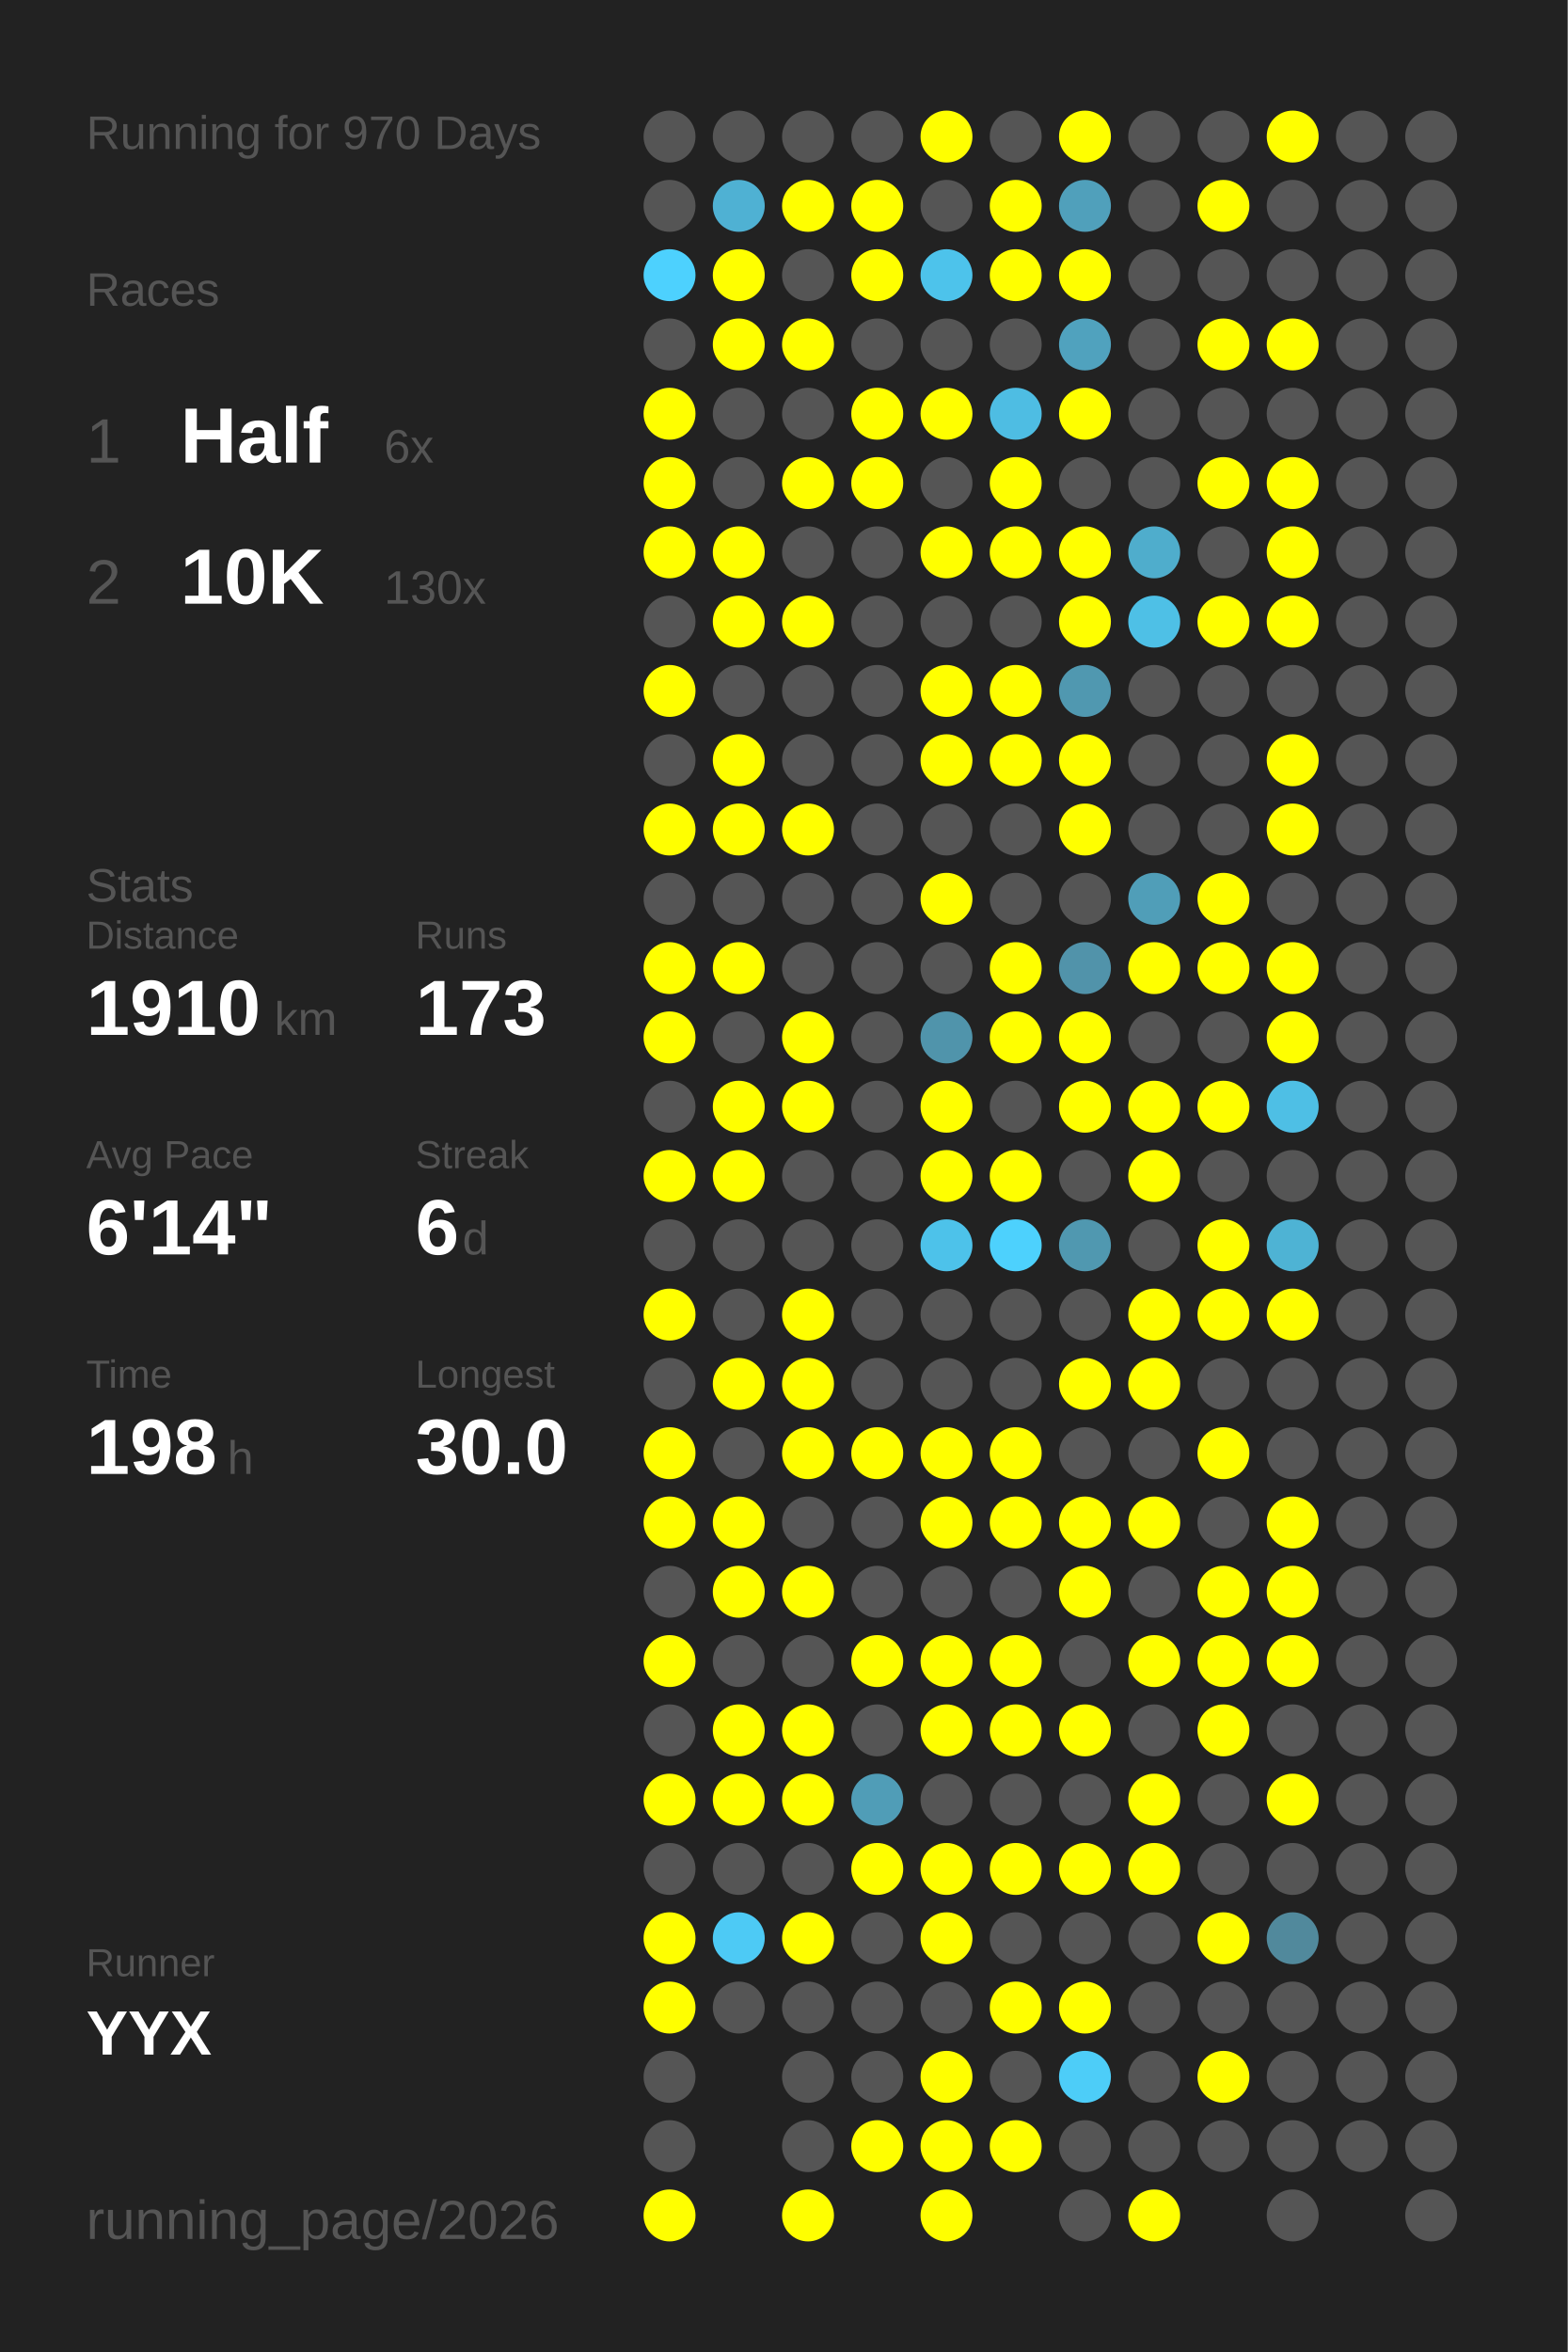
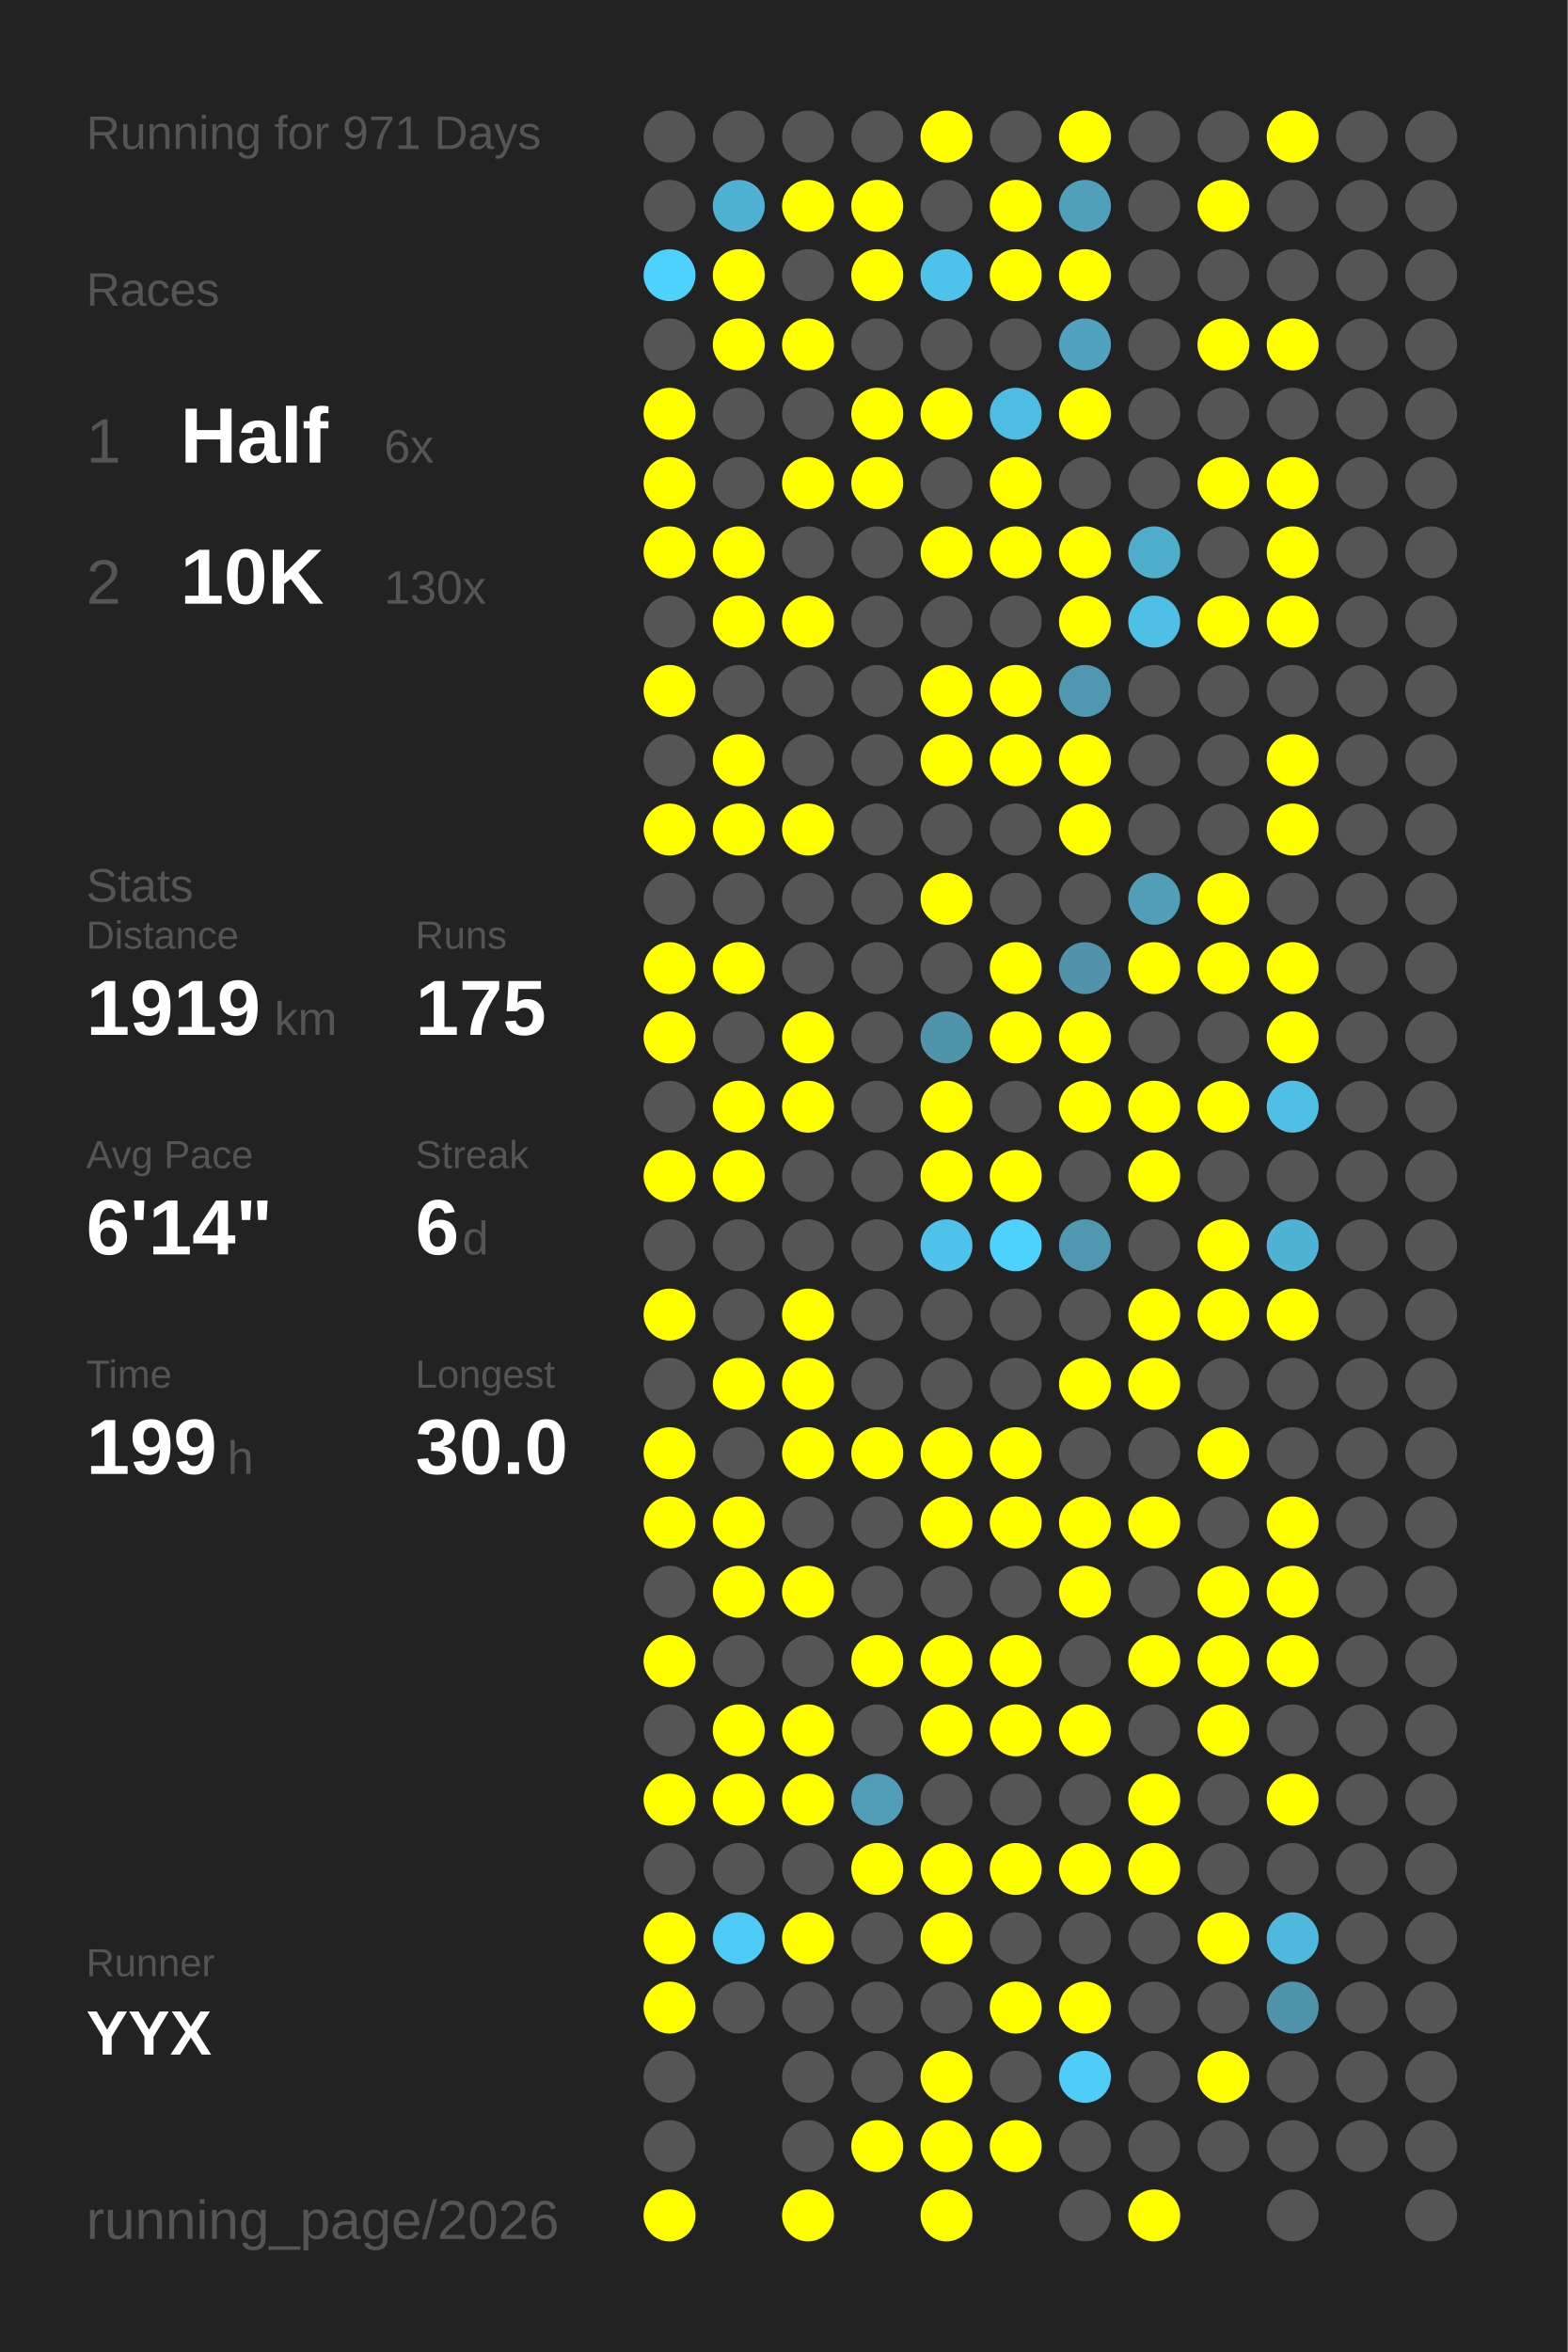
<svg xmlns="http://www.w3.org/2000/svg" baseProfile="full" height="300mm" version="1.1" viewBox="0,0,200,300" width="200mm">
  <defs />
  <rect fill="#222222" height="300" width="200" x="0" y="0" />
-   <text fill="#555555" style="font-size:6px; font-family:Arial;" x="11" y="19">Running for 970 Days</text>
+   <text fill="#555555" style="font-size:6px; font-family:Arial;" x="11" y="19">Running for 971 Days</text>
  <text fill="#555555" style="font-size:6px; font-family:Arial;" x="11" y="39">Races</text>
  <text fill="#555555" style="font-size:8px; font-family:Arial;" x="11" y="59">1</text>
  <text fill="#FFFFFF" style="font-size:10px; font-family:Arial; font-weight:bold;" x="23" y="59">Half</text>
  <text fill="#555555" style="font-size:6px; font-family:Arial;" x="49" y="59">6x</text>
  <text fill="#555555" style="font-size:8px; font-family:Arial;" x="11" y="77">2</text>
  <text fill="#FFFFFF" style="font-size:10px; font-family:Arial; font-weight:bold;" x="23" y="77">10K</text>
  <text fill="#555555" style="font-size:6px; font-family:Arial;" x="49" y="77">130x</text>
  <text fill="#555555" style="font-size:6px; font-family:Arial;" x="11" y="115">Stats</text>
  <text fill="#555555" style="font-size:5px; font-family:Arial;" x="11" y="121">Distance</text>
-   <text fill="#FFFFFF" style="font-size:10px; font-family:Arial; font-weight:bold;" x="11" y="132">1910</text>
+   <text fill="#FFFFFF" style="font-size:10px; font-family:Arial; font-weight:bold;" x="11" y="132">1919</text>
  <text fill="#555555" style="font-size:6px; font-family:Arial;" x="35" y="132">km</text>
  <text fill="#555555" style="font-size:5px; font-family:Arial;" x="53" y="121">Runs</text>
-   <text fill="#FFFFFF" style="font-size:10px; font-family:Arial; font-weight:bold;" x="53" y="132">173</text>
+   <text fill="#FFFFFF" style="font-size:10px; font-family:Arial; font-weight:bold;" x="53" y="132">175</text>
  <text fill="#555555" style="font-size:5px; font-family:Arial;" x="11" y="149">Avg Pace</text>
  <text fill="#FFFFFF" style="font-size:10px; font-family:Arial; font-weight:bold;" x="11" y="160">6'14"</text>
  <text fill="#555555" style="font-size:5px; font-family:Arial;" x="53" y="149">Streak</text>
  <text fill="#FFFFFF" style="font-size:10px; font-family:Arial; font-weight:bold;" x="53" y="160">6</text>
  <text fill="#555555" style="font-size:6px; font-family:Arial;" x="59" y="160">d</text>
  <text fill="#555555" style="font-size:5px; font-family:Arial;" x="11" y="177">Time</text>
-   <text fill="#FFFFFF" style="font-size:10px; font-family:Arial; font-weight:bold;" x="11" y="188">198</text>
+   <text fill="#FFFFFF" style="font-size:10px; font-family:Arial; font-weight:bold;" x="11" y="188">199</text>
  <text fill="#555555" style="font-size:6px; font-family:Arial;" x="29" y="188">h</text>
  <text fill="#555555" style="font-size:5px; font-family:Arial;" x="53" y="177">Longest</text>
  <text fill="#FFFFFF" style="font-size:10px; font-family:Arial; font-weight:bold;" x="53" y="188">30.0</text>
  <text fill="#555555" style="font-size:5px; font-family:Arial;" x="11" y="252.065">Runner</text>
  <text fill="#FFFFFF" style="font-size:8px; font-family:Arial; font-weight:bold;" x="11" y="262.065">YYX</text>
  <text fill="#555555" style="font-size:7px; font-family:Arial;" x="11" y="285.581">running_page/2026</text>
  <circle cx="85.417" cy="17.419" fill="#555555" r="3.312" />
  <circle cx="85.417" cy="26.258" fill="#555555" r="3.312" />
  <circle cx="85.417" cy="35.097" fill="#4dd1fe" r="3.312" />
  <circle cx="85.417" cy="43.935" fill="#555555" r="3.312" />
  <circle cx="85.417" cy="52.774" fill="#FFFF00" r="3.312" />
  <circle cx="85.417" cy="61.613" fill="#FFFF00" r="3.312" />
  <circle cx="85.417" cy="70.452" fill="#FFFF00" r="3.312" />
  <circle cx="85.417" cy="79.29" fill="#555555" r="3.312" />
  <circle cx="85.417" cy="88.129" fill="#FFFF00" r="3.312" />
  <circle cx="85.417" cy="96.968" fill="#555555" r="3.312" />
  <circle cx="85.417" cy="105.806" fill="#FFFF00" r="3.312" />
  <circle cx="85.417" cy="114.645" fill="#555555" r="3.312" />
  <circle cx="85.417" cy="123.484" fill="#FFFF00" r="3.312" />
  <circle cx="85.417" cy="132.323" fill="#FFFF00" r="3.312" />
  <circle cx="85.417" cy="141.161" fill="#555555" r="3.312" />
  <circle cx="85.417" cy="150" fill="#FFFF00" r="3.312" />
  <circle cx="85.417" cy="158.839" fill="#555555" r="3.312" />
  <circle cx="85.417" cy="167.677" fill="#FFFF00" r="3.312" />
  <circle cx="85.417" cy="176.516" fill="#555555" r="3.312" />
  <circle cx="85.417" cy="185.355" fill="#FFFF00" r="3.312" />
  <circle cx="85.417" cy="194.194" fill="#FFFF00" r="3.312" />
  <circle cx="85.417" cy="203.032" fill="#555555" r="3.312" />
  <circle cx="85.417" cy="211.871" fill="#FFFF00" r="3.312" />
  <circle cx="85.417" cy="220.71" fill="#555555" r="3.312" />
  <circle cx="85.417" cy="229.548" fill="#FFFF00" r="3.312" />
  <circle cx="85.417" cy="238.387" fill="#555555" r="3.312" />
  <circle cx="85.417" cy="247.226" fill="#FFFF00" r="3.312" />
  <circle cx="85.417" cy="256.065" fill="#FFFF00" r="3.312" />
  <circle cx="85.417" cy="264.903" fill="#555555" r="3.312" />
  <circle cx="85.417" cy="273.742" fill="#555555" r="3.312" />
  <circle cx="85.417" cy="282.581" fill="#FFFF00" r="3.312" />
  <circle cx="94.25" cy="17.419" fill="#555555" r="3.312" />
  <circle cx="94.25" cy="26.258" fill="#4fb1d3" r="3.312" />
  <circle cx="94.25" cy="35.097" fill="#FFFF00" r="3.312" />
  <circle cx="94.25" cy="43.935" fill="#FFFF00" r="3.312" />
  <circle cx="94.25" cy="52.774" fill="#555555" r="3.312" />
  <circle cx="94.25" cy="61.613" fill="#555555" r="3.312" />
  <circle cx="94.25" cy="70.452" fill="#FFFF00" r="3.312" />
  <circle cx="94.25" cy="79.29" fill="#FFFF00" r="3.312" />
  <circle cx="94.25" cy="88.129" fill="#555555" r="3.312" />
  <circle cx="94.25" cy="96.968" fill="#FFFF00" r="3.312" />
  <circle cx="94.25" cy="105.806" fill="#FFFF00" r="3.312" />
  <circle cx="94.25" cy="114.645" fill="#555555" r="3.312" />
  <circle cx="94.25" cy="123.484" fill="#FFFF00" r="3.312" />
  <circle cx="94.25" cy="132.323" fill="#555555" r="3.312" />
  <circle cx="94.25" cy="141.161" fill="#FFFF00" r="3.312" />
  <circle cx="94.25" cy="150" fill="#FFFF00" r="3.312" />
  <circle cx="94.25" cy="158.839" fill="#555555" r="3.312" />
  <circle cx="94.25" cy="167.677" fill="#555555" r="3.312" />
  <circle cx="94.25" cy="176.516" fill="#FFFF00" r="3.312" />
  <circle cx="94.25" cy="185.355" fill="#555555" r="3.312" />
  <circle cx="94.25" cy="194.194" fill="#FFFF00" r="3.312" />
  <circle cx="94.25" cy="203.032" fill="#FFFF00" r="3.312" />
  <circle cx="94.25" cy="211.871" fill="#555555" r="3.312" />
  <circle cx="94.25" cy="220.71" fill="#FFFF00" r="3.312" />
  <circle cx="94.25" cy="229.548" fill="#FFFF00" r="3.312" />
  <circle cx="94.25" cy="238.387" fill="#555555" r="3.312" />
  <circle cx="94.25" cy="247.226" fill="#4dcaf5" r="3.312" />
  <circle cx="94.25" cy="256.065" fill="#555555" r="3.312" />
  <circle cx="103.083" cy="17.419" fill="#555555" r="3.312" />
  <circle cx="103.083" cy="26.258" fill="#FFFF00" r="3.312" />
  <circle cx="103.083" cy="35.097" fill="#555555" r="3.312" />
  <circle cx="103.083" cy="43.935" fill="#FFFF00" r="3.312" />
  <circle cx="103.083" cy="52.774" fill="#555555" r="3.312" />
  <circle cx="103.083" cy="61.613" fill="#FFFF00" r="3.312" />
  <circle cx="103.083" cy="70.452" fill="#555555" r="3.312" />
  <circle cx="103.083" cy="79.29" fill="#FFFF00" r="3.312" />
  <circle cx="103.083" cy="88.129" fill="#555555" r="3.312" />
  <circle cx="103.083" cy="96.968" fill="#555555" r="3.312" />
  <circle cx="103.083" cy="105.806" fill="#FFFF00" r="3.312" />
  <circle cx="103.083" cy="114.645" fill="#555555" r="3.312" />
  <circle cx="103.083" cy="123.484" fill="#555555" r="3.312" />
  <circle cx="103.083" cy="132.323" fill="#FFFF00" r="3.312" />
  <circle cx="103.083" cy="141.161" fill="#FFFF00" r="3.312" />
  <circle cx="103.083" cy="150" fill="#555555" r="3.312" />
  <circle cx="103.083" cy="158.839" fill="#555555" r="3.312" />
  <circle cx="103.083" cy="167.677" fill="#FFFF00" r="3.312" />
  <circle cx="103.083" cy="176.516" fill="#FFFF00" r="3.312" />
  <circle cx="103.083" cy="185.355" fill="#FFFF00" r="3.312" />
  <circle cx="103.083" cy="194.194" fill="#555555" r="3.312" />
  <circle cx="103.083" cy="203.032" fill="#FFFF00" r="3.312" />
  <circle cx="103.083" cy="211.871" fill="#555555" r="3.312" />
  <circle cx="103.083" cy="220.71" fill="#FFFF00" r="3.312" />
  <circle cx="103.083" cy="229.548" fill="#FFFF00" r="3.312" />
  <circle cx="103.083" cy="238.387" fill="#555555" r="3.312" />
  <circle cx="103.083" cy="247.226" fill="#FFFF00" r="3.312" />
  <circle cx="103.083" cy="256.065" fill="#555555" r="3.312" />
  <circle cx="103.083" cy="264.903" fill="#555555" r="3.312" />
  <circle cx="103.083" cy="273.742" fill="#555555" r="3.312" />
  <circle cx="103.083" cy="282.581" fill="#FFFF00" r="3.312" />
  <circle cx="111.917" cy="17.419" fill="#555555" r="3.312" />
  <circle cx="111.917" cy="26.258" fill="#FFFF00" r="3.312" />
  <circle cx="111.917" cy="35.097" fill="#FFFF00" r="3.312" />
  <circle cx="111.917" cy="43.935" fill="#555555" r="3.312" />
  <circle cx="111.917" cy="52.774" fill="#FFFF00" r="3.312" />
  <circle cx="111.917" cy="61.613" fill="#FFFF00" r="3.312" />
  <circle cx="111.917" cy="70.452" fill="#555555" r="3.312" />
  <circle cx="111.917" cy="79.29" fill="#555555" r="3.312" />
  <circle cx="111.917" cy="88.129" fill="#555555" r="3.312" />
  <circle cx="111.917" cy="96.968" fill="#555555" r="3.312" />
  <circle cx="111.917" cy="105.806" fill="#555555" r="3.312" />
  <circle cx="111.917" cy="114.645" fill="#555555" r="3.312" />
  <circle cx="111.917" cy="123.484" fill="#555555" r="3.312" />
  <circle cx="111.917" cy="132.323" fill="#555555" r="3.312" />
  <circle cx="111.917" cy="141.161" fill="#555555" r="3.312" />
  <circle cx="111.917" cy="150" fill="#555555" r="3.312" />
  <circle cx="111.917" cy="158.839" fill="#555555" r="3.312" />
  <circle cx="111.917" cy="167.677" fill="#555555" r="3.312" />
  <circle cx="111.917" cy="176.516" fill="#555555" r="3.312" />
  <circle cx="111.917" cy="185.355" fill="#FFFF00" r="3.312" />
  <circle cx="111.917" cy="194.194" fill="#555555" r="3.312" />
  <circle cx="111.917" cy="203.032" fill="#555555" r="3.312" />
  <circle cx="111.917" cy="211.871" fill="#FFFF00" r="3.312" />
  <circle cx="111.917" cy="220.71" fill="#555555" r="3.312" />
  <circle cx="111.917" cy="229.548" fill="#509db7" r="3.312" />
  <circle cx="111.917" cy="238.387" fill="#FFFF00" r="3.312" />
  <circle cx="111.917" cy="247.226" fill="#555555" r="3.312" />
  <circle cx="111.917" cy="256.065" fill="#555555" r="3.312" />
  <circle cx="111.917" cy="264.903" fill="#555555" r="3.312" />
  <circle cx="111.917" cy="273.742" fill="#FFFF00" r="3.312" />
  <circle cx="120.75" cy="17.419" fill="#FFFF00" r="3.312" />
  <circle cx="120.75" cy="26.258" fill="#555555" r="3.312" />
  <circle cx="120.75" cy="35.097" fill="#4dc3eb" r="3.312" />
  <circle cx="120.75" cy="43.935" fill="#555555" r="3.312" />
  <circle cx="120.75" cy="52.774" fill="#FFFF00" r="3.312" />
  <circle cx="120.75" cy="61.613" fill="#555555" r="3.312" />
  <circle cx="120.75" cy="70.452" fill="#FFFF00" r="3.312" />
  <circle cx="120.75" cy="79.29" fill="#555555" r="3.312" />
  <circle cx="120.75" cy="88.129" fill="#FFFF00" r="3.312" />
  <circle cx="120.75" cy="96.968" fill="#FFFF00" r="3.312" />
  <circle cx="120.75" cy="105.806" fill="#555555" r="3.312" />
  <circle cx="120.75" cy="114.645" fill="#FFFF00" r="3.312" />
  <circle cx="120.75" cy="123.484" fill="#555555" r="3.312" />
  <circle cx="120.75" cy="132.323" fill="#5094ab" r="3.312" />
  <circle cx="120.75" cy="141.161" fill="#FFFF00" r="3.312" />
  <circle cx="120.75" cy="150" fill="#FFFF00" r="3.312" />
  <circle cx="120.75" cy="158.839" fill="#4dc2ea" r="3.312" />
  <circle cx="120.75" cy="167.677" fill="#555555" r="3.312" />
  <circle cx="120.75" cy="176.516" fill="#555555" r="3.312" />
  <circle cx="120.75" cy="185.355" fill="#FFFF00" r="3.312" />
  <circle cx="120.75" cy="194.194" fill="#FFFF00" r="3.312" />
  <circle cx="120.75" cy="203.032" fill="#555555" r="3.312" />
  <circle cx="120.75" cy="211.871" fill="#FFFF00" r="3.312" />
  <circle cx="120.75" cy="220.71" fill="#FFFF00" r="3.312" />
  <circle cx="120.75" cy="229.548" fill="#555555" r="3.312" />
  <circle cx="120.75" cy="238.387" fill="#FFFF00" r="3.312" />
  <circle cx="120.75" cy="247.226" fill="#FFFF00" r="3.312" />
  <circle cx="120.75" cy="256.065" fill="#555555" r="3.312" />
  <circle cx="120.75" cy="264.903" fill="#FFFF00" r="3.312" />
  <circle cx="120.75" cy="273.742" fill="#FFFF00" r="3.312" />
  <circle cx="120.75" cy="282.581" fill="#FFFF00" r="3.312" />
  <circle cx="129.583" cy="17.419" fill="#555555" r="3.312" />
  <circle cx="129.583" cy="26.258" fill="#FFFF00" r="3.312" />
  <circle cx="129.583" cy="35.097" fill="#FFFF00" r="3.312" />
  <circle cx="129.583" cy="43.935" fill="#555555" r="3.312" />
  <circle cx="129.583" cy="52.774" fill="#4ebde3" r="3.312" />
  <circle cx="129.583" cy="61.613" fill="#FFFF00" r="3.312" />
  <circle cx="129.583" cy="70.452" fill="#FFFF00" r="3.312" />
  <circle cx="129.583" cy="79.29" fill="#555555" r="3.312" />
  <circle cx="129.583" cy="88.129" fill="#FFFF00" r="3.312" />
  <circle cx="129.583" cy="96.968" fill="#FFFF00" r="3.312" />
  <circle cx="129.583" cy="105.806" fill="#555555" r="3.312" />
  <circle cx="129.583" cy="114.645" fill="#555555" r="3.312" />
  <circle cx="129.583" cy="123.484" fill="#FFFF00" r="3.312" />
  <circle cx="129.583" cy="132.323" fill="#FFFF00" r="3.312" />
  <circle cx="129.583" cy="141.161" fill="#555555" r="3.312" />
  <circle cx="129.583" cy="150" fill="#FFFF00" r="3.312" />
  <circle cx="129.583" cy="158.839" fill="#4dd1fd" r="3.312" />
  <circle cx="129.583" cy="167.677" fill="#555555" r="3.312" />
  <circle cx="129.583" cy="176.516" fill="#555555" r="3.312" />
  <circle cx="129.583" cy="185.355" fill="#FFFF00" r="3.312" />
  <circle cx="129.583" cy="194.194" fill="#FFFF00" r="3.312" />
  <circle cx="129.583" cy="203.032" fill="#555555" r="3.312" />
  <circle cx="129.583" cy="211.871" fill="#FFFF00" r="3.312" />
  <circle cx="129.583" cy="220.71" fill="#FFFF00" r="3.312" />
  <circle cx="129.583" cy="229.548" fill="#555555" r="3.312" />
  <circle cx="129.583" cy="238.387" fill="#FFFF00" r="3.312" />
  <circle cx="129.583" cy="247.226" fill="#555555" r="3.312" />
  <circle cx="129.583" cy="256.065" fill="#FFFF00" r="3.312" />
  <circle cx="129.583" cy="264.903" fill="#555555" r="3.312" />
  <circle cx="129.583" cy="273.742" fill="#FFFF00" r="3.312" />
  <circle cx="138.417" cy="17.419" fill="#FFFF00" r="3.312" />
  <circle cx="138.417" cy="26.258" fill="#50a0bb" r="3.312" />
  <circle cx="138.417" cy="35.097" fill="#FFFF00" r="3.312" />
  <circle cx="138.417" cy="43.935" fill="#50a2be" r="3.312" />
  <circle cx="138.417" cy="52.774" fill="#FFFF00" r="3.312" />
  <circle cx="138.417" cy="61.613" fill="#555555" r="3.312" />
  <circle cx="138.417" cy="70.452" fill="#FFFF00" r="3.312" />
  <circle cx="138.417" cy="79.29" fill="#FFFF00" r="3.312" />
  <circle cx="138.417" cy="88.129" fill="#5098b0" r="3.312" />
  <circle cx="138.417" cy="96.968" fill="#FFFF00" r="3.312" />
  <circle cx="138.417" cy="105.806" fill="#FFFF00" r="3.312" />
  <circle cx="138.417" cy="114.645" fill="#555555" r="3.312" />
  <circle cx="138.417" cy="123.484" fill="#5193aa" r="3.312" />
  <circle cx="138.417" cy="132.323" fill="#FFFF00" r="3.312" />
  <circle cx="138.417" cy="141.161" fill="#FFFF00" r="3.312" />
  <circle cx="138.417" cy="150" fill="#555555" r="3.312" />
  <circle cx="138.417" cy="158.839" fill="#5098b0" r="3.312" />
  <circle cx="138.417" cy="167.677" fill="#555555" r="3.312" />
  <circle cx="138.417" cy="176.516" fill="#FFFF00" r="3.312" />
  <circle cx="138.417" cy="185.355" fill="#555555" r="3.312" />
  <circle cx="138.417" cy="194.194" fill="#FFFF00" r="3.312" />
  <circle cx="138.417" cy="203.032" fill="#FFFF00" r="3.312" />
  <circle cx="138.417" cy="211.871" fill="#555555" r="3.312" />
  <circle cx="138.417" cy="220.71" fill="#FFFF00" r="3.312" />
  <circle cx="138.417" cy="229.548" fill="#555555" r="3.312" />
  <circle cx="138.417" cy="238.387" fill="#FFFF00" r="3.312" />
  <circle cx="138.417" cy="247.226" fill="#555555" r="3.312" />
  <circle cx="138.417" cy="256.065" fill="#FFFF00" r="3.312" />
  <circle cx="138.417" cy="264.903" fill="#4dcdf8" r="3.312" />
  <circle cx="138.417" cy="273.742" fill="#555555" r="3.312" />
  <circle cx="138.417" cy="282.581" fill="#555555" r="3.312" />
  <circle cx="147.25" cy="17.419" fill="#555555" r="3.312" />
  <circle cx="147.25" cy="26.258" fill="#555555" r="3.312" />
  <circle cx="147.25" cy="35.097" fill="#555555" r="3.312" />
  <circle cx="147.25" cy="43.935" fill="#555555" r="3.312" />
  <circle cx="147.25" cy="52.774" fill="#555555" r="3.312" />
  <circle cx="147.25" cy="61.613" fill="#555555" r="3.312" />
  <circle cx="147.25" cy="70.452" fill="#4fadcc" r="3.312" />
  <circle cx="147.25" cy="79.29" fill="#4ec0e6" r="3.312" />
  <circle cx="147.25" cy="88.129" fill="#555555" r="3.312" />
  <circle cx="147.25" cy="96.968" fill="#555555" r="3.312" />
  <circle cx="147.25" cy="105.806" fill="#555555" r="3.312" />
  <circle cx="147.25" cy="114.645" fill="#509eb8" r="3.312" />
  <circle cx="147.25" cy="123.484" fill="#FFFF00" r="3.312" />
  <circle cx="147.25" cy="132.323" fill="#555555" r="3.312" />
  <circle cx="147.25" cy="141.161" fill="#FFFF00" r="3.312" />
  <circle cx="147.25" cy="150" fill="#FFFF00" r="3.312" />
  <circle cx="147.25" cy="158.839" fill="#555555" r="3.312" />
  <circle cx="147.25" cy="167.677" fill="#FFFF00" r="3.312" />
  <circle cx="147.25" cy="176.516" fill="#FFFF00" r="3.312" />
  <circle cx="147.25" cy="185.355" fill="#555555" r="3.312" />
  <circle cx="147.25" cy="194.194" fill="#FFFF00" r="3.312" />
  <circle cx="147.25" cy="203.032" fill="#555555" r="3.312" />
  <circle cx="147.25" cy="211.871" fill="#FFFF00" r="3.312" />
  <circle cx="147.25" cy="220.71" fill="#555555" r="3.312" />
  <circle cx="147.25" cy="229.548" fill="#FFFF00" r="3.312" />
  <circle cx="147.25" cy="238.387" fill="#FFFF00" r="3.312" />
  <circle cx="147.25" cy="247.226" fill="#555555" r="3.312" />
  <circle cx="147.25" cy="256.065" fill="#555555" r="3.312" />
  <circle cx="147.25" cy="264.903" fill="#555555" r="3.312" />
  <circle cx="147.25" cy="273.742" fill="#555555" r="3.312" />
  <circle cx="147.25" cy="282.581" fill="#FFFF00" r="3.312" />
  <circle cx="156.083" cy="17.419" fill="#555555" r="3.312" />
  <circle cx="156.083" cy="26.258" fill="#FFFF00" r="3.312" />
  <circle cx="156.083" cy="35.097" fill="#555555" r="3.312" />
  <circle cx="156.083" cy="43.935" fill="#FFFF00" r="3.312" />
  <circle cx="156.083" cy="52.774" fill="#555555" r="3.312" />
  <circle cx="156.083" cy="61.613" fill="#FFFF00" r="3.312" />
  <circle cx="156.083" cy="70.452" fill="#555555" r="3.312" />
  <circle cx="156.083" cy="79.29" fill="#FFFF00" r="3.312" />
  <circle cx="156.083" cy="88.129" fill="#555555" r="3.312" />
  <circle cx="156.083" cy="96.968" fill="#555555" r="3.312" />
  <circle cx="156.083" cy="105.806" fill="#555555" r="3.312" />
  <circle cx="156.083" cy="114.645" fill="#FFFF00" r="3.312" />
  <circle cx="156.083" cy="123.484" fill="#FFFF00" r="3.312" />
  <circle cx="156.083" cy="132.323" fill="#555555" r="3.312" />
  <circle cx="156.083" cy="141.161" fill="#FFFF00" r="3.312" />
  <circle cx="156.083" cy="150" fill="#555555" r="3.312" />
  <circle cx="156.083" cy="158.839" fill="#FFFF00" r="3.312" />
  <circle cx="156.083" cy="167.677" fill="#FFFF00" r="3.312" />
  <circle cx="156.083" cy="176.516" fill="#555555" r="3.312" />
  <circle cx="156.083" cy="185.355" fill="#FFFF00" r="3.312" />
  <circle cx="156.083" cy="194.194" fill="#555555" r="3.312" />
  <circle cx="156.083" cy="203.032" fill="#FFFF00" r="3.312" />
  <circle cx="156.083" cy="211.871" fill="#FFFF00" r="3.312" />
  <circle cx="156.083" cy="220.71" fill="#FFFF00" r="3.312" />
  <circle cx="156.083" cy="229.548" fill="#555555" r="3.312" />
  <circle cx="156.083" cy="238.387" fill="#555555" r="3.312" />
  <circle cx="156.083" cy="247.226" fill="#FFFF00" r="3.312" />
  <circle cx="156.083" cy="256.065" fill="#555555" r="3.312" />
  <circle cx="156.083" cy="264.903" fill="#FFFF00" r="3.312" />
  <circle cx="156.083" cy="273.742" fill="#555555" r="3.312" />
  <circle cx="164.917" cy="17.419" fill="#FFFF00" r="3.312" />
  <circle cx="164.917" cy="26.258" fill="#555555" r="3.312" />
  <circle cx="164.917" cy="35.097" fill="#555555" r="3.312" />
  <circle cx="164.917" cy="43.935" fill="#FFFF00" r="3.312" />
  <circle cx="164.917" cy="52.774" fill="#555555" r="3.312" />
  <circle cx="164.917" cy="61.613" fill="#FFFF00" r="3.312" />
  <circle cx="164.917" cy="70.452" fill="#FFFF00" r="3.312" />
  <circle cx="164.917" cy="79.29" fill="#FFFF00" r="3.312" />
  <circle cx="164.917" cy="88.129" fill="#555555" r="3.312" />
  <circle cx="164.917" cy="96.968" fill="#FFFF00" r="3.312" />
  <circle cx="164.917" cy="105.806" fill="#FFFF00" r="3.312" />
  <circle cx="164.917" cy="114.645" fill="#555555" r="3.312" />
  <circle cx="164.917" cy="123.484" fill="#FFFF00" r="3.312" />
  <circle cx="164.917" cy="132.323" fill="#FFFF00" r="3.312" />
  <circle cx="164.917" cy="141.161" fill="#4ebfe5" r="3.312" />
  <circle cx="164.917" cy="150" fill="#555555" r="3.312" />
  <circle cx="164.917" cy="158.839" fill="#4eb3d4" r="3.312" />
  <circle cx="164.917" cy="167.677" fill="#FFFF00" r="3.312" />
  <circle cx="164.917" cy="176.516" fill="#555555" r="3.312" />
  <circle cx="164.917" cy="185.355" fill="#555555" r="3.312" />
  <circle cx="164.917" cy="194.194" fill="#FFFF00" r="3.312" />
  <circle cx="164.917" cy="203.032" fill="#FFFF00" r="3.312" />
  <circle cx="164.917" cy="211.871" fill="#FFFF00" r="3.312" />
  <circle cx="164.917" cy="220.71" fill="#555555" r="3.312" />
  <circle cx="164.917" cy="229.548" fill="#FFFF00" r="3.312" />
  <circle cx="164.917" cy="238.387" fill="#555555" r="3.312" />
-   <circle cx="164.917" cy="247.226" fill="#51899c" r="3.312" />
-   <circle cx="164.917" cy="256.065" fill="#555555" r="3.312" />
+   <circle cx="164.917" cy="247.226" fill="#4eb9dd" r="3.312" />
+   <circle cx="164.917" cy="256.065" fill="#5094ab" r="3.312" />
  <circle cx="164.917" cy="264.903" fill="#555555" r="3.312" />
  <circle cx="164.917" cy="273.742" fill="#555555" r="3.312" />
  <circle cx="164.917" cy="282.581" fill="#555555" r="3.312" />
  <circle cx="173.75" cy="17.419" fill="#555555" r="3.312" />
  <circle cx="173.75" cy="26.258" fill="#555555" r="3.312" />
  <circle cx="173.75" cy="35.097" fill="#555555" r="3.312" />
  <circle cx="173.75" cy="43.935" fill="#555555" r="3.312" />
  <circle cx="173.75" cy="52.774" fill="#555555" r="3.312" />
  <circle cx="173.75" cy="61.613" fill="#555555" r="3.312" />
  <circle cx="173.75" cy="70.452" fill="#555555" r="3.312" />
  <circle cx="173.75" cy="79.29" fill="#555555" r="3.312" />
  <circle cx="173.75" cy="88.129" fill="#555555" r="3.312" />
  <circle cx="173.75" cy="96.968" fill="#555555" r="3.312" />
  <circle cx="173.75" cy="105.806" fill="#555555" r="3.312" />
  <circle cx="173.75" cy="114.645" fill="#555555" r="3.312" />
  <circle cx="173.75" cy="123.484" fill="#555555" r="3.312" />
  <circle cx="173.75" cy="132.323" fill="#555555" r="3.312" />
  <circle cx="173.75" cy="141.161" fill="#555555" r="3.312" />
  <circle cx="173.75" cy="150" fill="#555555" r="3.312" />
  <circle cx="173.75" cy="158.839" fill="#555555" r="3.312" />
  <circle cx="173.75" cy="167.677" fill="#555555" r="3.312" />
  <circle cx="173.75" cy="176.516" fill="#555555" r="3.312" />
  <circle cx="173.75" cy="185.355" fill="#555555" r="3.312" />
  <circle cx="173.75" cy="194.194" fill="#555555" r="3.312" />
  <circle cx="173.75" cy="203.032" fill="#555555" r="3.312" />
  <circle cx="173.75" cy="211.871" fill="#555555" r="3.312" />
  <circle cx="173.75" cy="220.71" fill="#555555" r="3.312" />
  <circle cx="173.75" cy="229.548" fill="#555555" r="3.312" />
  <circle cx="173.75" cy="238.387" fill="#555555" r="3.312" />
  <circle cx="173.75" cy="247.226" fill="#555555" r="3.312" />
  <circle cx="173.75" cy="256.065" fill="#555555" r="3.312" />
  <circle cx="173.75" cy="264.903" fill="#555555" r="3.312" />
  <circle cx="173.75" cy="273.742" fill="#555555" r="3.312" />
  <circle cx="182.583" cy="17.419" fill="#555555" r="3.312" />
  <circle cx="182.583" cy="26.258" fill="#555555" r="3.312" />
  <circle cx="182.583" cy="35.097" fill="#555555" r="3.312" />
  <circle cx="182.583" cy="43.935" fill="#555555" r="3.312" />
  <circle cx="182.583" cy="52.774" fill="#555555" r="3.312" />
  <circle cx="182.583" cy="61.613" fill="#555555" r="3.312" />
  <circle cx="182.583" cy="70.452" fill="#555555" r="3.312" />
  <circle cx="182.583" cy="79.29" fill="#555555" r="3.312" />
  <circle cx="182.583" cy="88.129" fill="#555555" r="3.312" />
  <circle cx="182.583" cy="96.968" fill="#555555" r="3.312" />
  <circle cx="182.583" cy="105.806" fill="#555555" r="3.312" />
  <circle cx="182.583" cy="114.645" fill="#555555" r="3.312" />
  <circle cx="182.583" cy="123.484" fill="#555555" r="3.312" />
  <circle cx="182.583" cy="132.323" fill="#555555" r="3.312" />
  <circle cx="182.583" cy="141.161" fill="#555555" r="3.312" />
  <circle cx="182.583" cy="150" fill="#555555" r="3.312" />
  <circle cx="182.583" cy="158.839" fill="#555555" r="3.312" />
  <circle cx="182.583" cy="167.677" fill="#555555" r="3.312" />
  <circle cx="182.583" cy="176.516" fill="#555555" r="3.312" />
  <circle cx="182.583" cy="185.355" fill="#555555" r="3.312" />
  <circle cx="182.583" cy="194.194" fill="#555555" r="3.312" />
  <circle cx="182.583" cy="203.032" fill="#555555" r="3.312" />
  <circle cx="182.583" cy="211.871" fill="#555555" r="3.312" />
  <circle cx="182.583" cy="220.71" fill="#555555" r="3.312" />
  <circle cx="182.583" cy="229.548" fill="#555555" r="3.312" />
  <circle cx="182.583" cy="238.387" fill="#555555" r="3.312" />
  <circle cx="182.583" cy="247.226" fill="#555555" r="3.312" />
  <circle cx="182.583" cy="256.065" fill="#555555" r="3.312" />
  <circle cx="182.583" cy="264.903" fill="#555555" r="3.312" />
  <circle cx="182.583" cy="273.742" fill="#555555" r="3.312" />
  <circle cx="182.583" cy="282.581" fill="#555555" r="3.312" />
</svg>
